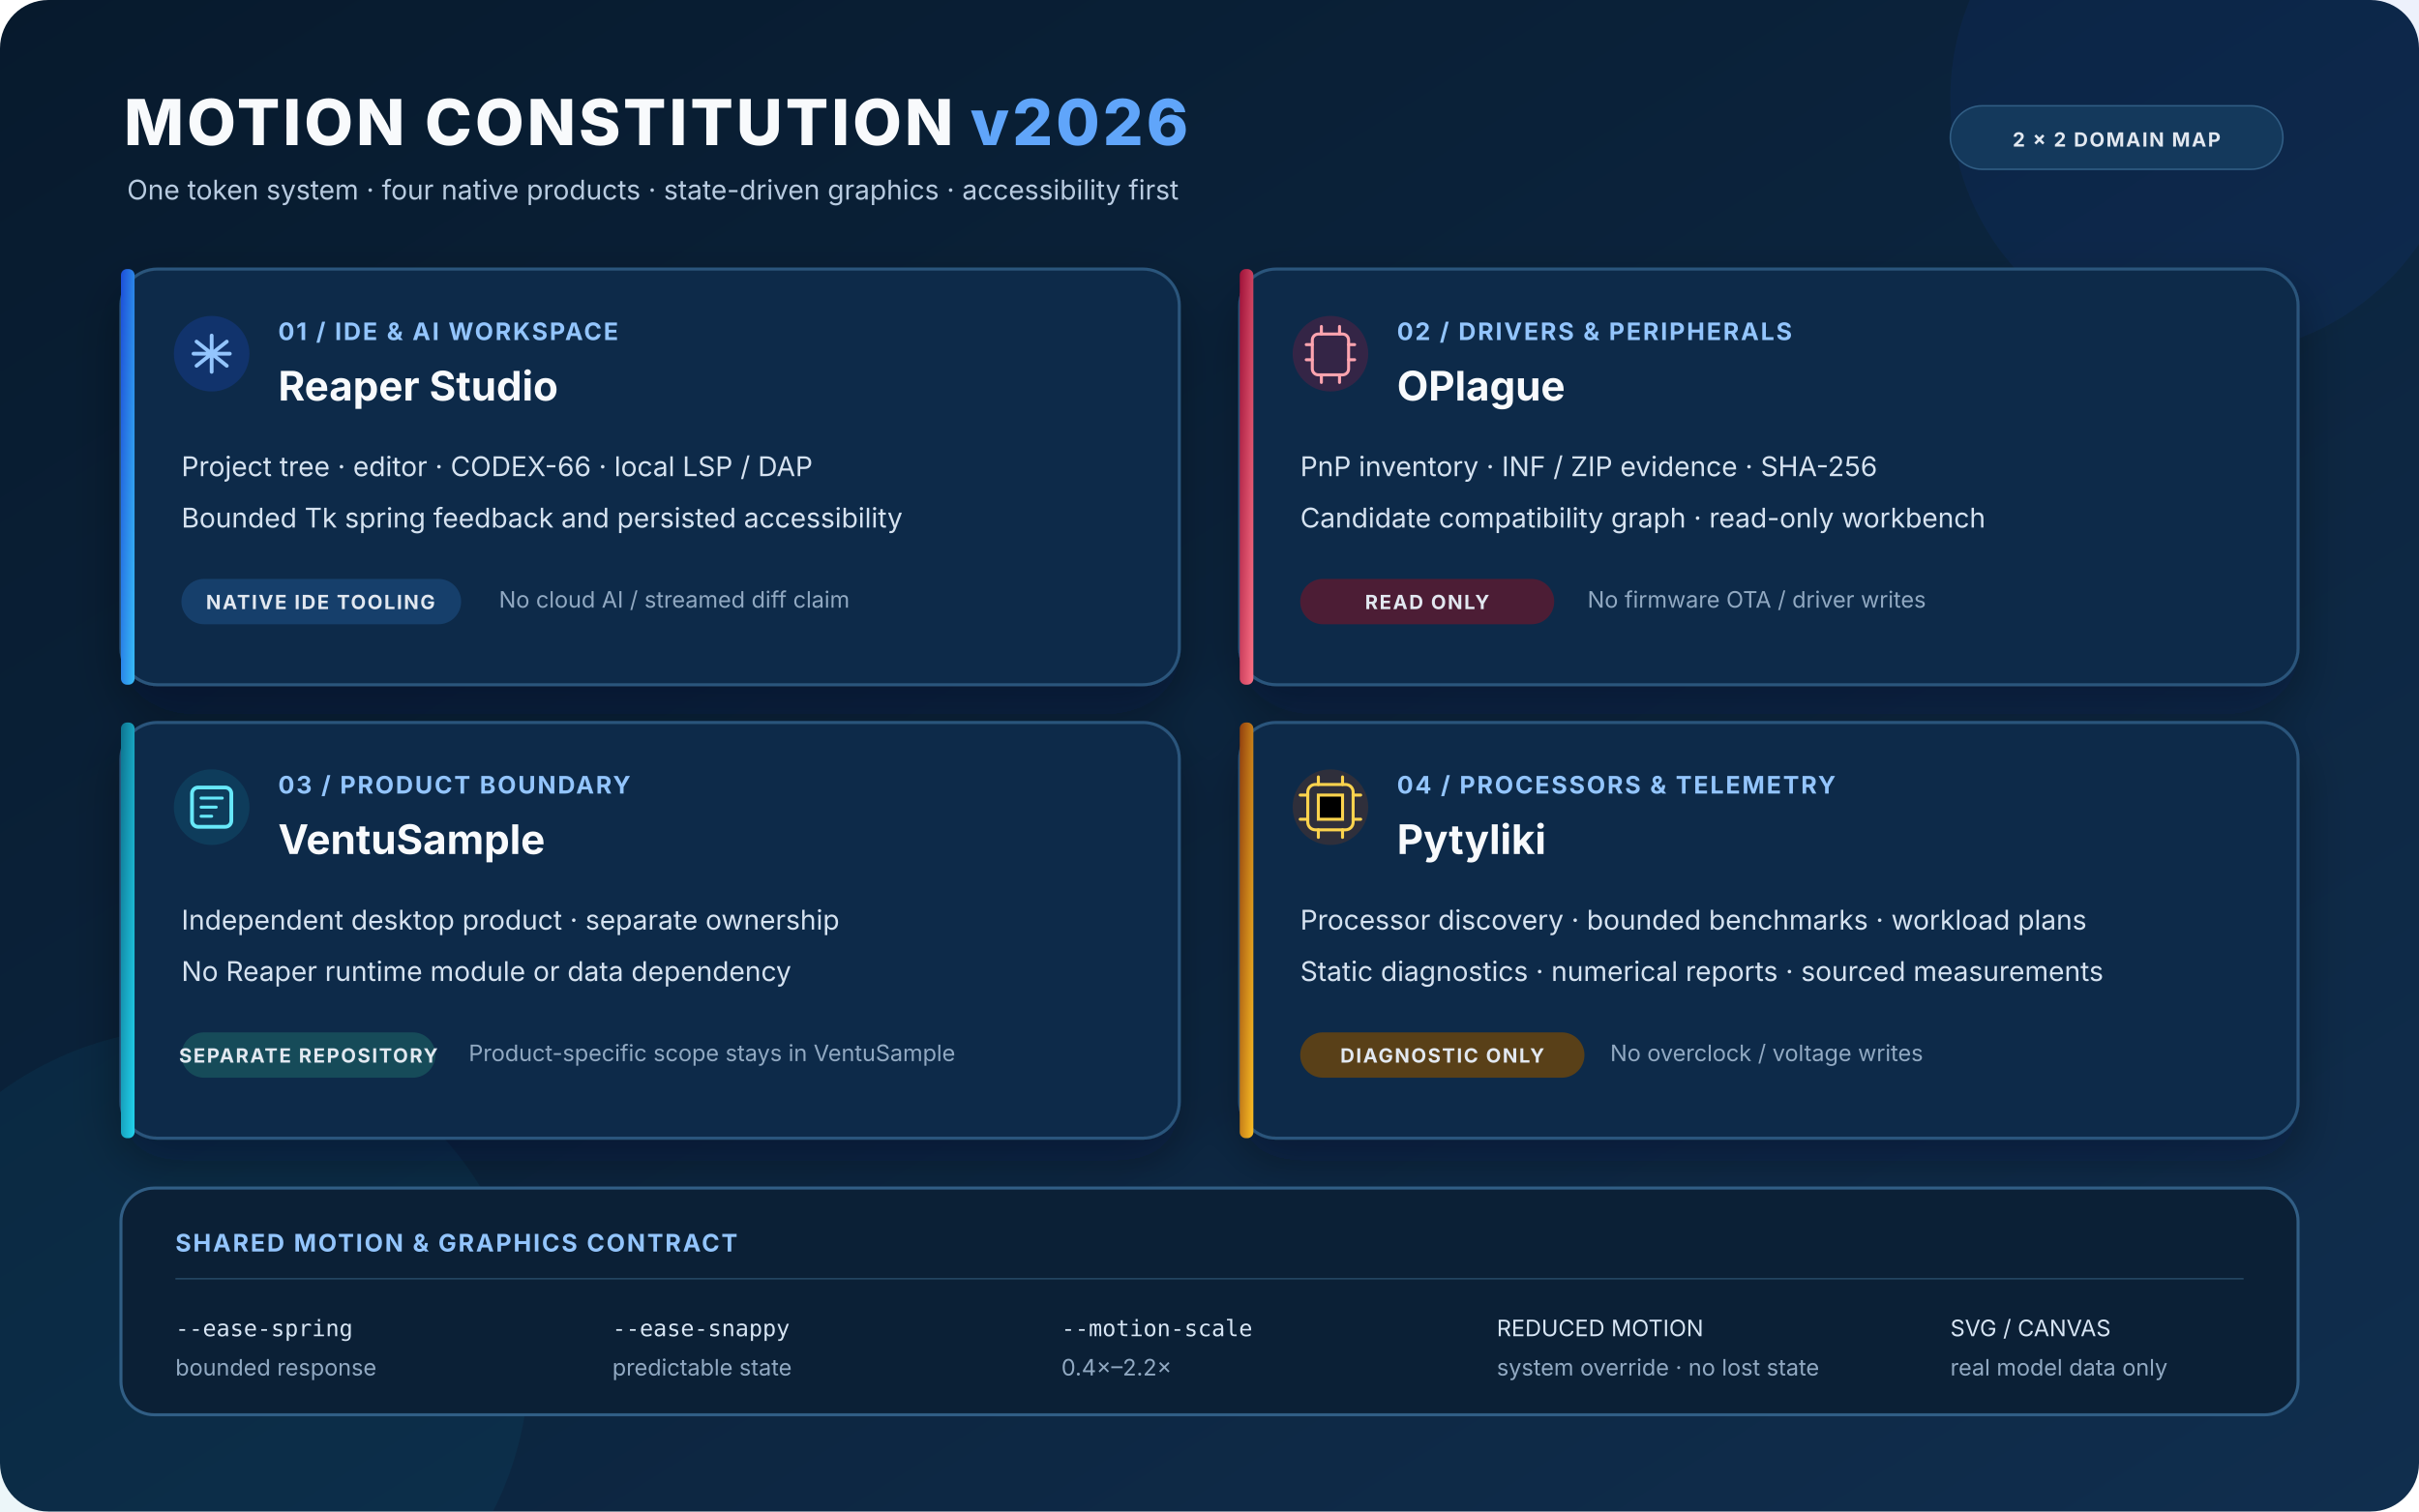
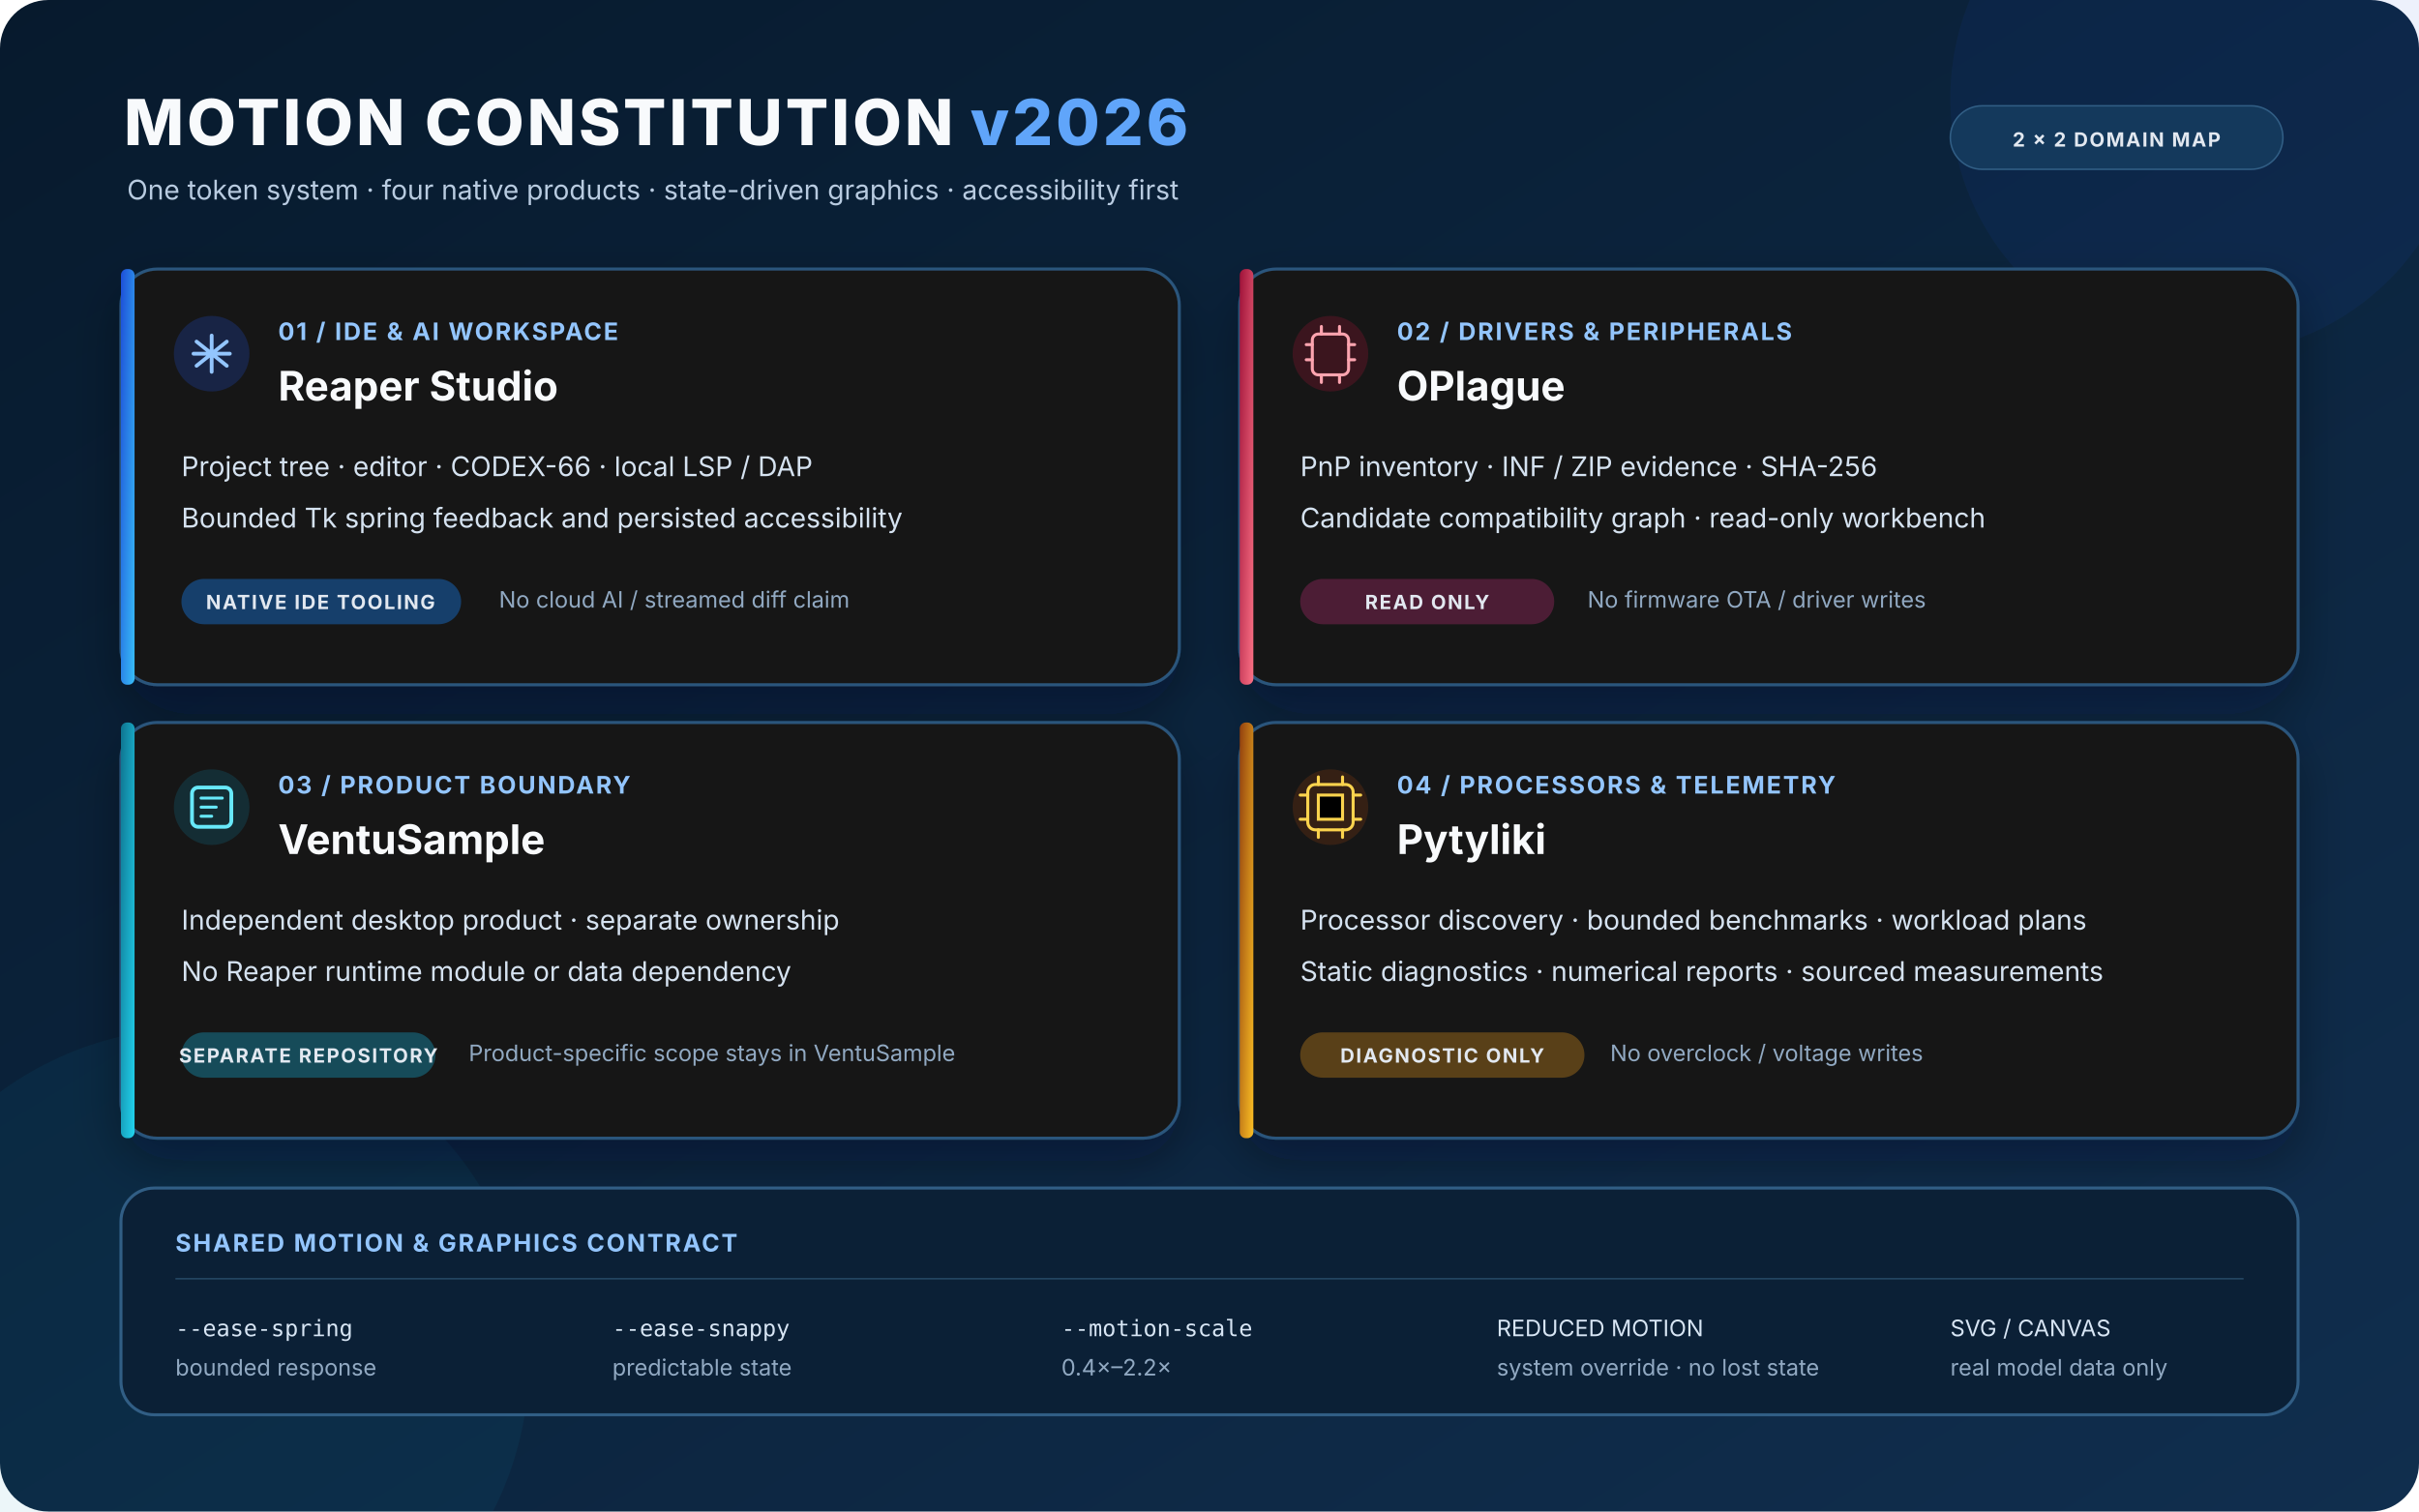
<svg xmlns="http://www.w3.org/2000/svg" width="1600" height="1000" viewBox="0 0 1600 1000" role="img" aria-labelledby="title desc">
  <defs>
    <linearGradient id="bg" x1="0" y1="0" x2="1" y2="1">
      <stop offset="0" stop-color="#071A2D" />
      <stop offset="1" stop-color="#102E4E" />
    </linearGradient>
    <linearGradient id="blue" x1="0" y1="0" x2="1" y2="1">
      <stop stop-color="#1D4ED8" />
      <stop offset="1" stop-color="#38BDF8" />
    </linearGradient>
    <linearGradient id="red" x1="0" y1="0" x2="1" y2="1">
      <stop stop-color="#9F1239" />
      <stop offset="1" stop-color="#FB7185" />
    </linearGradient>
    <linearGradient id="cyan" x1="0" y1="0" x2="1" y2="1">
      <stop stop-color="#0E7490" />
      <stop offset="1" stop-color="#22D3EE" />
    </linearGradient>
    <linearGradient id="gold" x1="0" y1="0" x2="1" y2="1">
      <stop stop-color="#92400E" />
      <stop offset="1" stop-color="#FBBF24" />
    </linearGradient>
    <filter id="shadow" x="-20%" y="-20%" width="140%" height="140%">
      <feDropShadow dx="0" dy="14" stdDeviation="16" flood-color="#020617" flood-opacity=".34" />
    </filter>
    <style>
      .sans{font-family:Inter,Segoe UI,Arial,sans-serif}
      .mono{font-family:Consolas,Monaco,monospace}
      .title{font-size:42px;font-weight:800;letter-spacing:2px;fill:#F8FAFC}
      .sub{font-size:18px;fill:#B8CBE0}
      .cardtitle{font-size:27px;font-weight:750;fill:#F8FAFC}
      .product{font-size:16px;font-weight:700;letter-spacing:1.2px;fill:#93C5FD}
      .body{font-size:18px;fill:#D5E2F0}
      .muted{font-size:15px;fill:#91A9C2}
      .tag{font-size:13px;font-weight:700;letter-spacing:1px;fill:#E2E8F0}
      .token{font-size:15px;fill:#D7E5F4}
    </style>
  </defs>
  <rect width="1600" height="1000" rx="32" fill="url(#bg)" />
  <circle cx="1460" cy="65" r="170" fill="#1D4ED8" opacity=".08" />
  <circle cx="130" cy="900" r="220" fill="#0891B2" opacity=".08" />
  <text x="82" y="96" class="sans title">MOTION CONSTITUTION <tspan fill="#60A5FA">v2026</tspan>
  </text>
  <text x="84" y="132" class="sans sub">One token system · four native products · state-driven graphics · accessibility first</text>
  <rect x="1290" y="70" width="220" height="42" rx="21" fill="#14395C" stroke="#315E85" />
  <text x="1400" y="97" text-anchor="middle" class="sans tag">2 × 2 DOMAIN MAP</text>
  <g filter="url(#shadow)">
-     <rect x="80" y="178" width="700" height="275" rx="24" fill="#102B48" stroke="#2C557B" stroke-width="2" />
-     <rect x="820" y="178" width="700" height="275" rx="24" fill="#102B48" stroke="#2C557B" stroke-width="2" />
-     <rect x="80" y="478" width="700" height="275" rx="24" fill="#102B48" stroke="#2C557B" stroke-width="2" />
-     <rect x="820" y="478" width="700" height="275" rx="24" fill="#102B48" stroke="#2C557B" stroke-width="2" />
+     <rect x="80" y="178" width="700" height="275" rx="24" fill="#181818" stroke="#2C557B" stroke-width="2" />
+     <rect x="820" y="178" width="700" height="275" rx="24" fill="#181818" stroke="#2C557B" stroke-width="2" />
+     <rect x="80" y="478" width="700" height="275" rx="24" fill="#181818" stroke="#2C557B" stroke-width="2" />
+     <rect x="820" y="478" width="700" height="275" rx="24" fill="#181818" stroke="#2C557B" stroke-width="2" />
  </g>
  <rect x="80" y="178" width="9" height="275" rx="4" fill="url(#blue)" />
  <circle cx="140" cy="234" r="25" fill="#1D4ED8" opacity=".24" />
  <path d="M128 234h24M140 222v24M130 226l20 16M150 226l-20 16" stroke="#93C5FD" stroke-width="2.5" stroke-linecap="round" />
  <text x="184" y="225" class="sans product">01 / IDE &amp; AI WORKSPACE</text>
  <text x="184" y="265" class="sans cardtitle">Reaper Studio</text>
  <text x="120" y="315" class="sans body">Project tree · editor · CODEX-66 · local LSP / DAP</text>
  <text x="120" y="349" class="sans body">Bounded Tk spring feedback and persisted accessibility</text>
  <rect x="120" y="383" width="185" height="30" rx="15" fill="#163F6B" />
  <text x="212" y="403" text-anchor="middle" class="sans tag">NATIVE IDE TOOLING</text>
  <text x="330" y="402" class="sans muted">No cloud AI / streamed diff claim</text>
  <rect x="820" y="178" width="9" height="275" rx="4" fill="url(#red)" />
  <circle cx="880" cy="234" r="25" fill="#BE123C" opacity=".22" />
  <rect x="868" y="221" width="24" height="27" rx="4" stroke="#FDA4AF" stroke-width="2" fill="none" />
  <path d="M874 216v5m12-5v5m-12 27v5m12-5v5M864 228h4m24 0h4m-32 10h4m24 0h4" stroke="#FDA4AF" stroke-width="2" stroke-linecap="round" />
  <text x="924" y="225" class="sans product" fill="#FDA4AF">02 / DRIVERS &amp; PERIPHERALS</text>
  <text x="924" y="265" class="sans cardtitle">OPlague</text>
  <text x="860" y="315" class="sans body">PnP inventory · INF / ZIP evidence · SHA-256</text>
  <text x="860" y="349" class="sans body">Candidate compatibility graph · read-only workbench</text>
  <rect x="860" y="383" width="168" height="30" rx="15" fill="#4C1D35" />
  <text x="944" y="403" text-anchor="middle" class="sans tag">READ ONLY</text>
  <text x="1050" y="402" class="sans muted">No firmware OTA / driver writes</text>
  <rect x="80" y="478" width="9" height="275" rx="4" fill="url(#cyan)" />
  <circle cx="140" cy="534" r="25" fill="#0E7490" opacity=".25" />
  <rect x="127" y="521" width="26" height="26" rx="4" fill="none" stroke="#67E8F9" stroke-width="2.5" />
  <path d="M133 528h14M133 534h10M133 540h7" stroke="#67E8F9" stroke-width="2" stroke-linecap="round" />
  <text x="184" y="525" class="sans product">03 / PRODUCT BOUNDARY</text>
  <text x="184" y="565" class="sans cardtitle">VentuSample</text>
  <text x="120" y="615" class="sans body">Independent desktop product · separate ownership</text>
  <text x="120" y="649" class="sans body">No Reaper runtime module or data dependency</text>
  <rect x="120" y="683" width="168" height="30" rx="15" fill="#164B59" />
  <text x="204" y="703" text-anchor="middle" class="sans tag">SEPARATE REPOSITORY</text>
  <text x="310" y="702" class="sans muted">Product-specific scope stays in VentuSample</text>
  <rect x="820" y="478" width="9" height="275" rx="4" fill="url(#gold)" />
  <circle cx="880" cy="534" r="25" fill="#92400E" opacity=".25" />
  <rect x="865" y="519" width="30" height="30" rx="5" fill="none" stroke="#FCD34D" stroke-width="2" />
  <path d="M872 526h16v16h-16zM860 526h5m30 0h5M860 542h5m30 0h5M872 514v5m16-5v5m-16 30v5m16-5v5" stroke="#FCD34D" stroke-width="2" stroke-linecap="round" />
  <text x="924" y="525" class="sans product" fill="#FCD34D">04 / PROCESSORS &amp; TELEMETRY</text>
  <text x="924" y="565" class="sans cardtitle">Pytyliki</text>
  <text x="860" y="615" class="sans body">Processor discovery · bounded benchmarks · workload plans</text>
  <text x="860" y="649" class="sans body">Static diagnostics · numerical reports · sourced measurements</text>
  <rect x="860" y="683" width="188" height="30" rx="15" fill="#594018" />
  <text x="954" y="703" text-anchor="middle" class="sans tag">DIAGNOSTIC ONLY</text>
  <text x="1065" y="702" class="sans muted">No overclock / voltage writes</text>
  <rect x="80" y="786" width="1440" height="150" rx="22" fill="#0B2036" stroke="#315E85" stroke-width="2" />
  <text x="116" y="828" class="sans product">SHARED MOTION &amp; GRAPHICS CONTRACT</text>
  <line x1="116" y1="846" x2="1484" y2="846" stroke="#254764" />
  <text x="116" y="884" class="mono token">--ease-spring</text>
  <text x="116" y="910" class="sans muted">bounded response</text>
  <text x="405" y="884" class="mono token">--ease-snappy</text>
  <text x="405" y="910" class="sans muted">predictable state</text>
  <text x="702" y="884" class="mono token">--motion-scale</text>
  <text x="702" y="910" class="sans muted">0.4×–2.2×</text>
  <text x="990" y="884" class="sans token">REDUCED MOTION</text>
  <text x="990" y="910" class="sans muted">system override · no lost state</text>
  <text x="1290" y="884" class="sans token">SVG / CANVAS</text>
  <text x="1290" y="910" class="sans muted">real model data only</text>
</svg>
